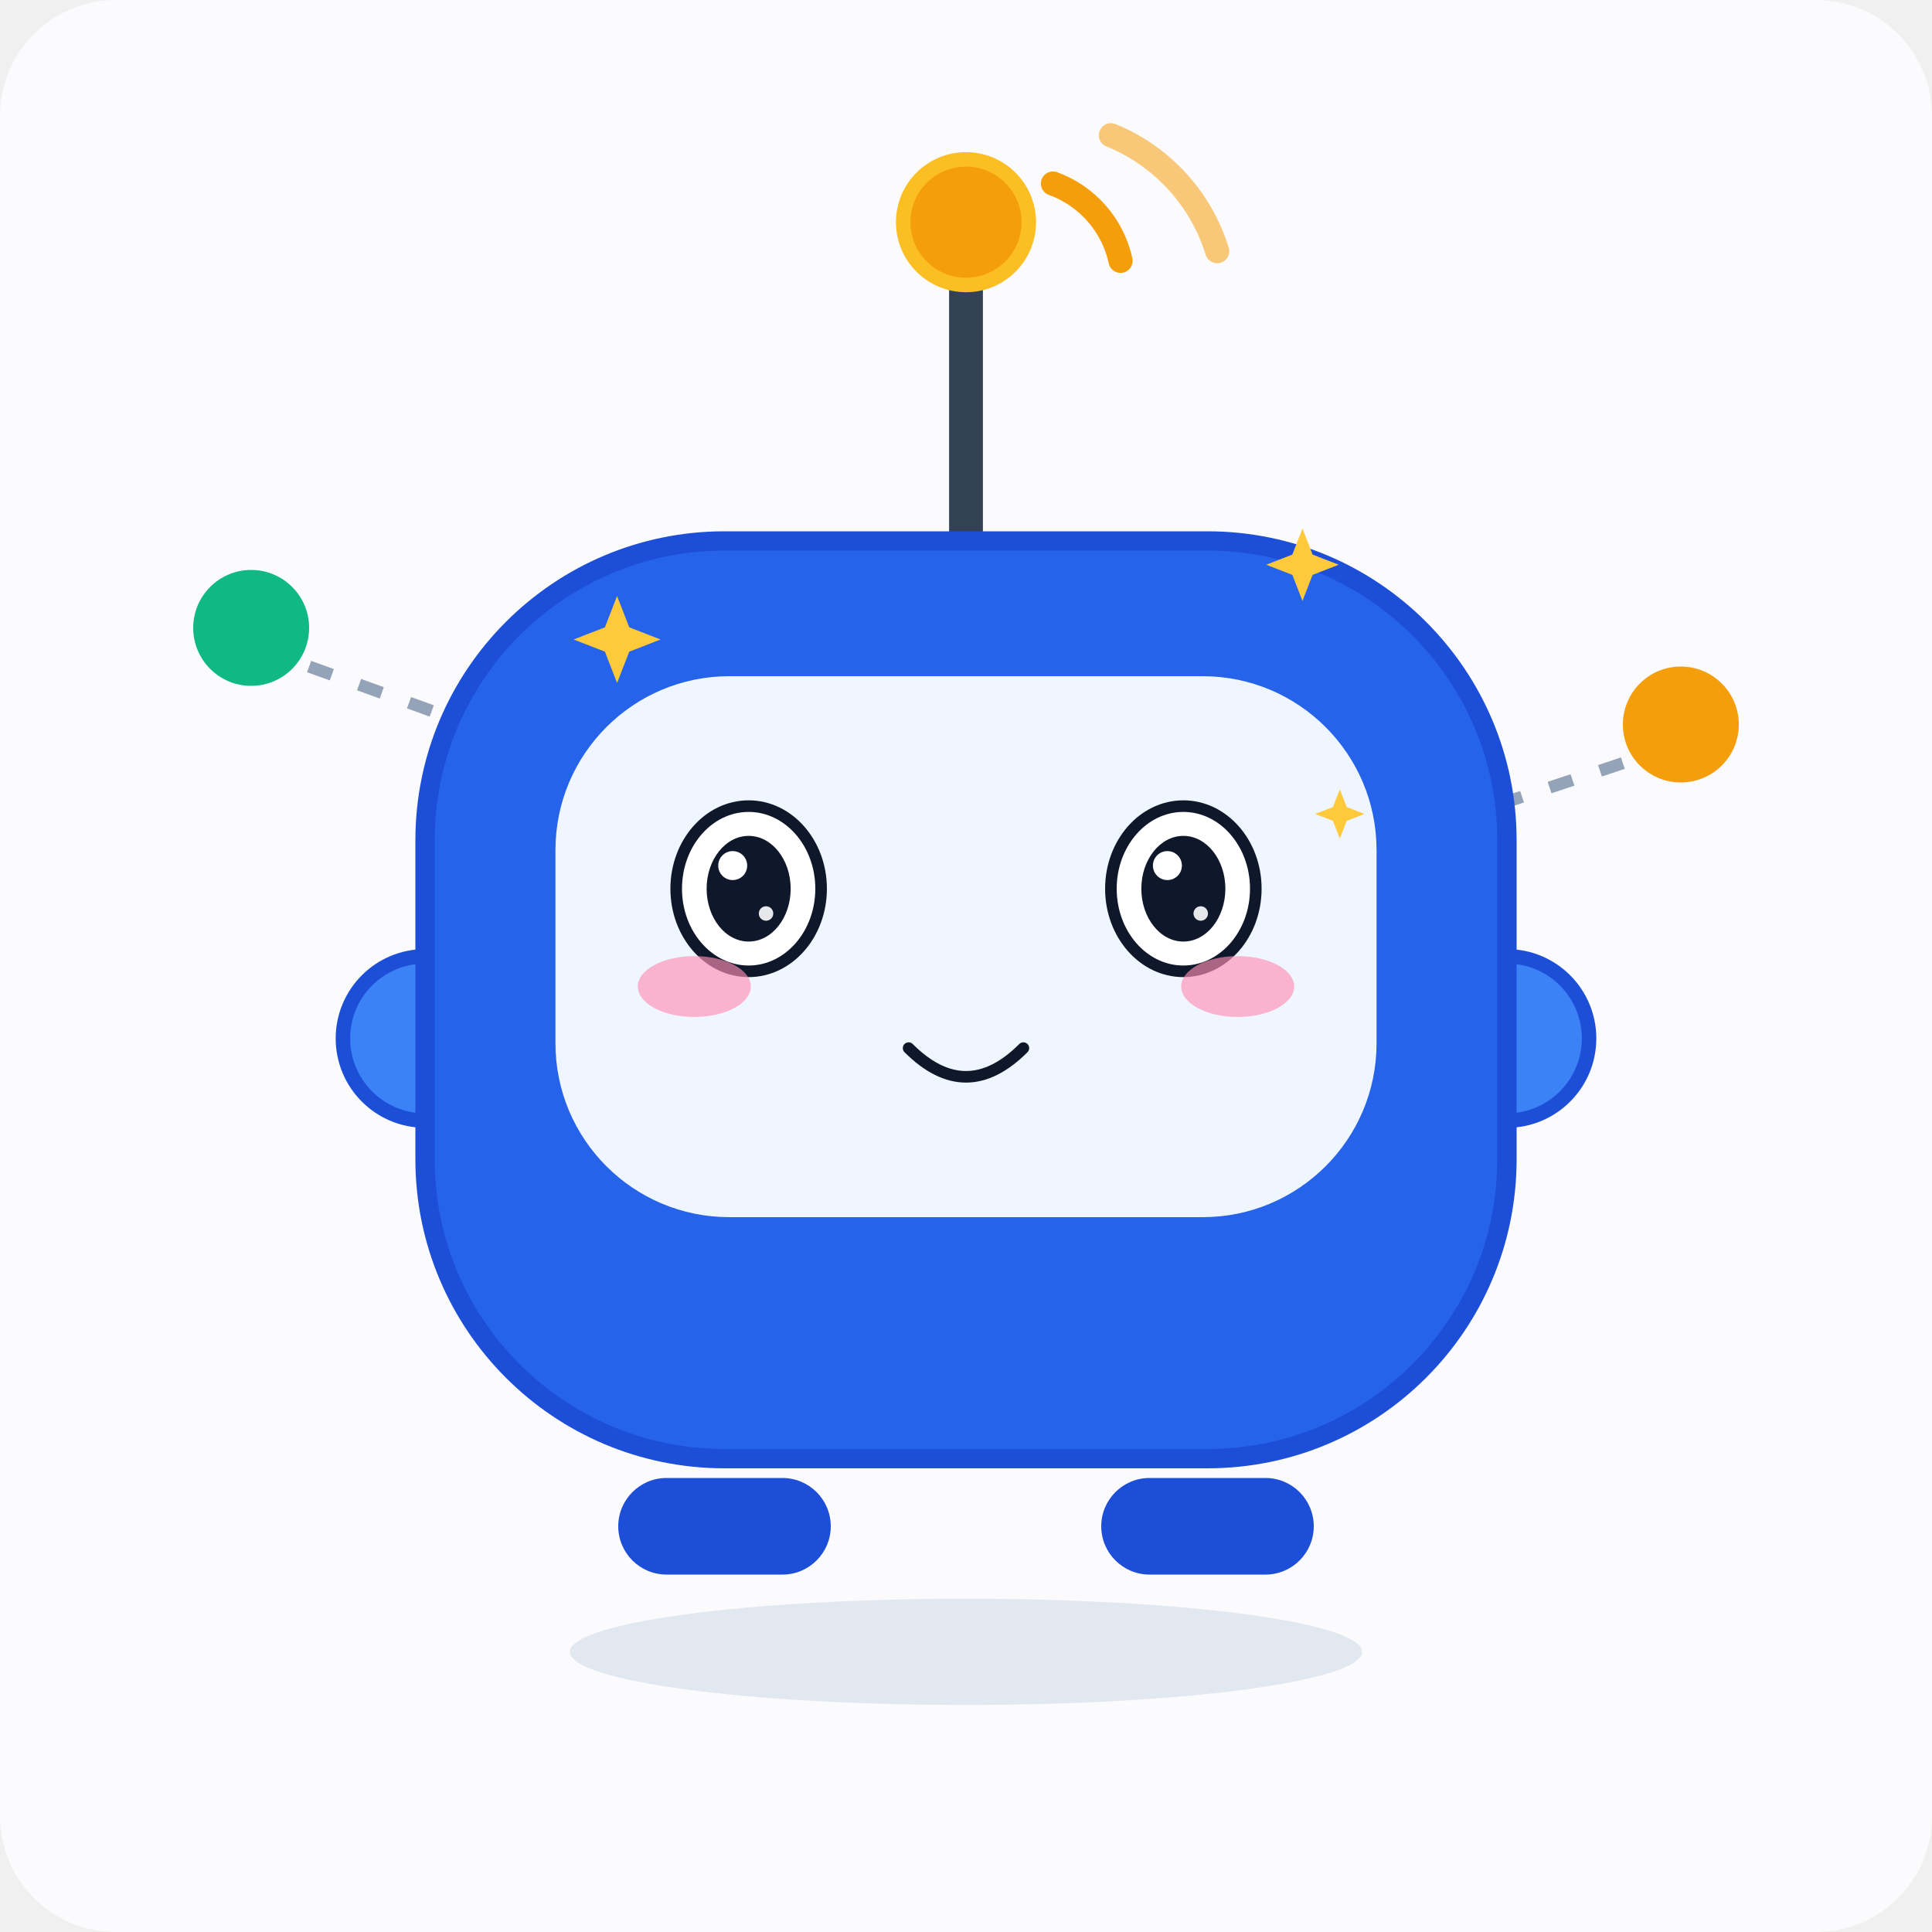
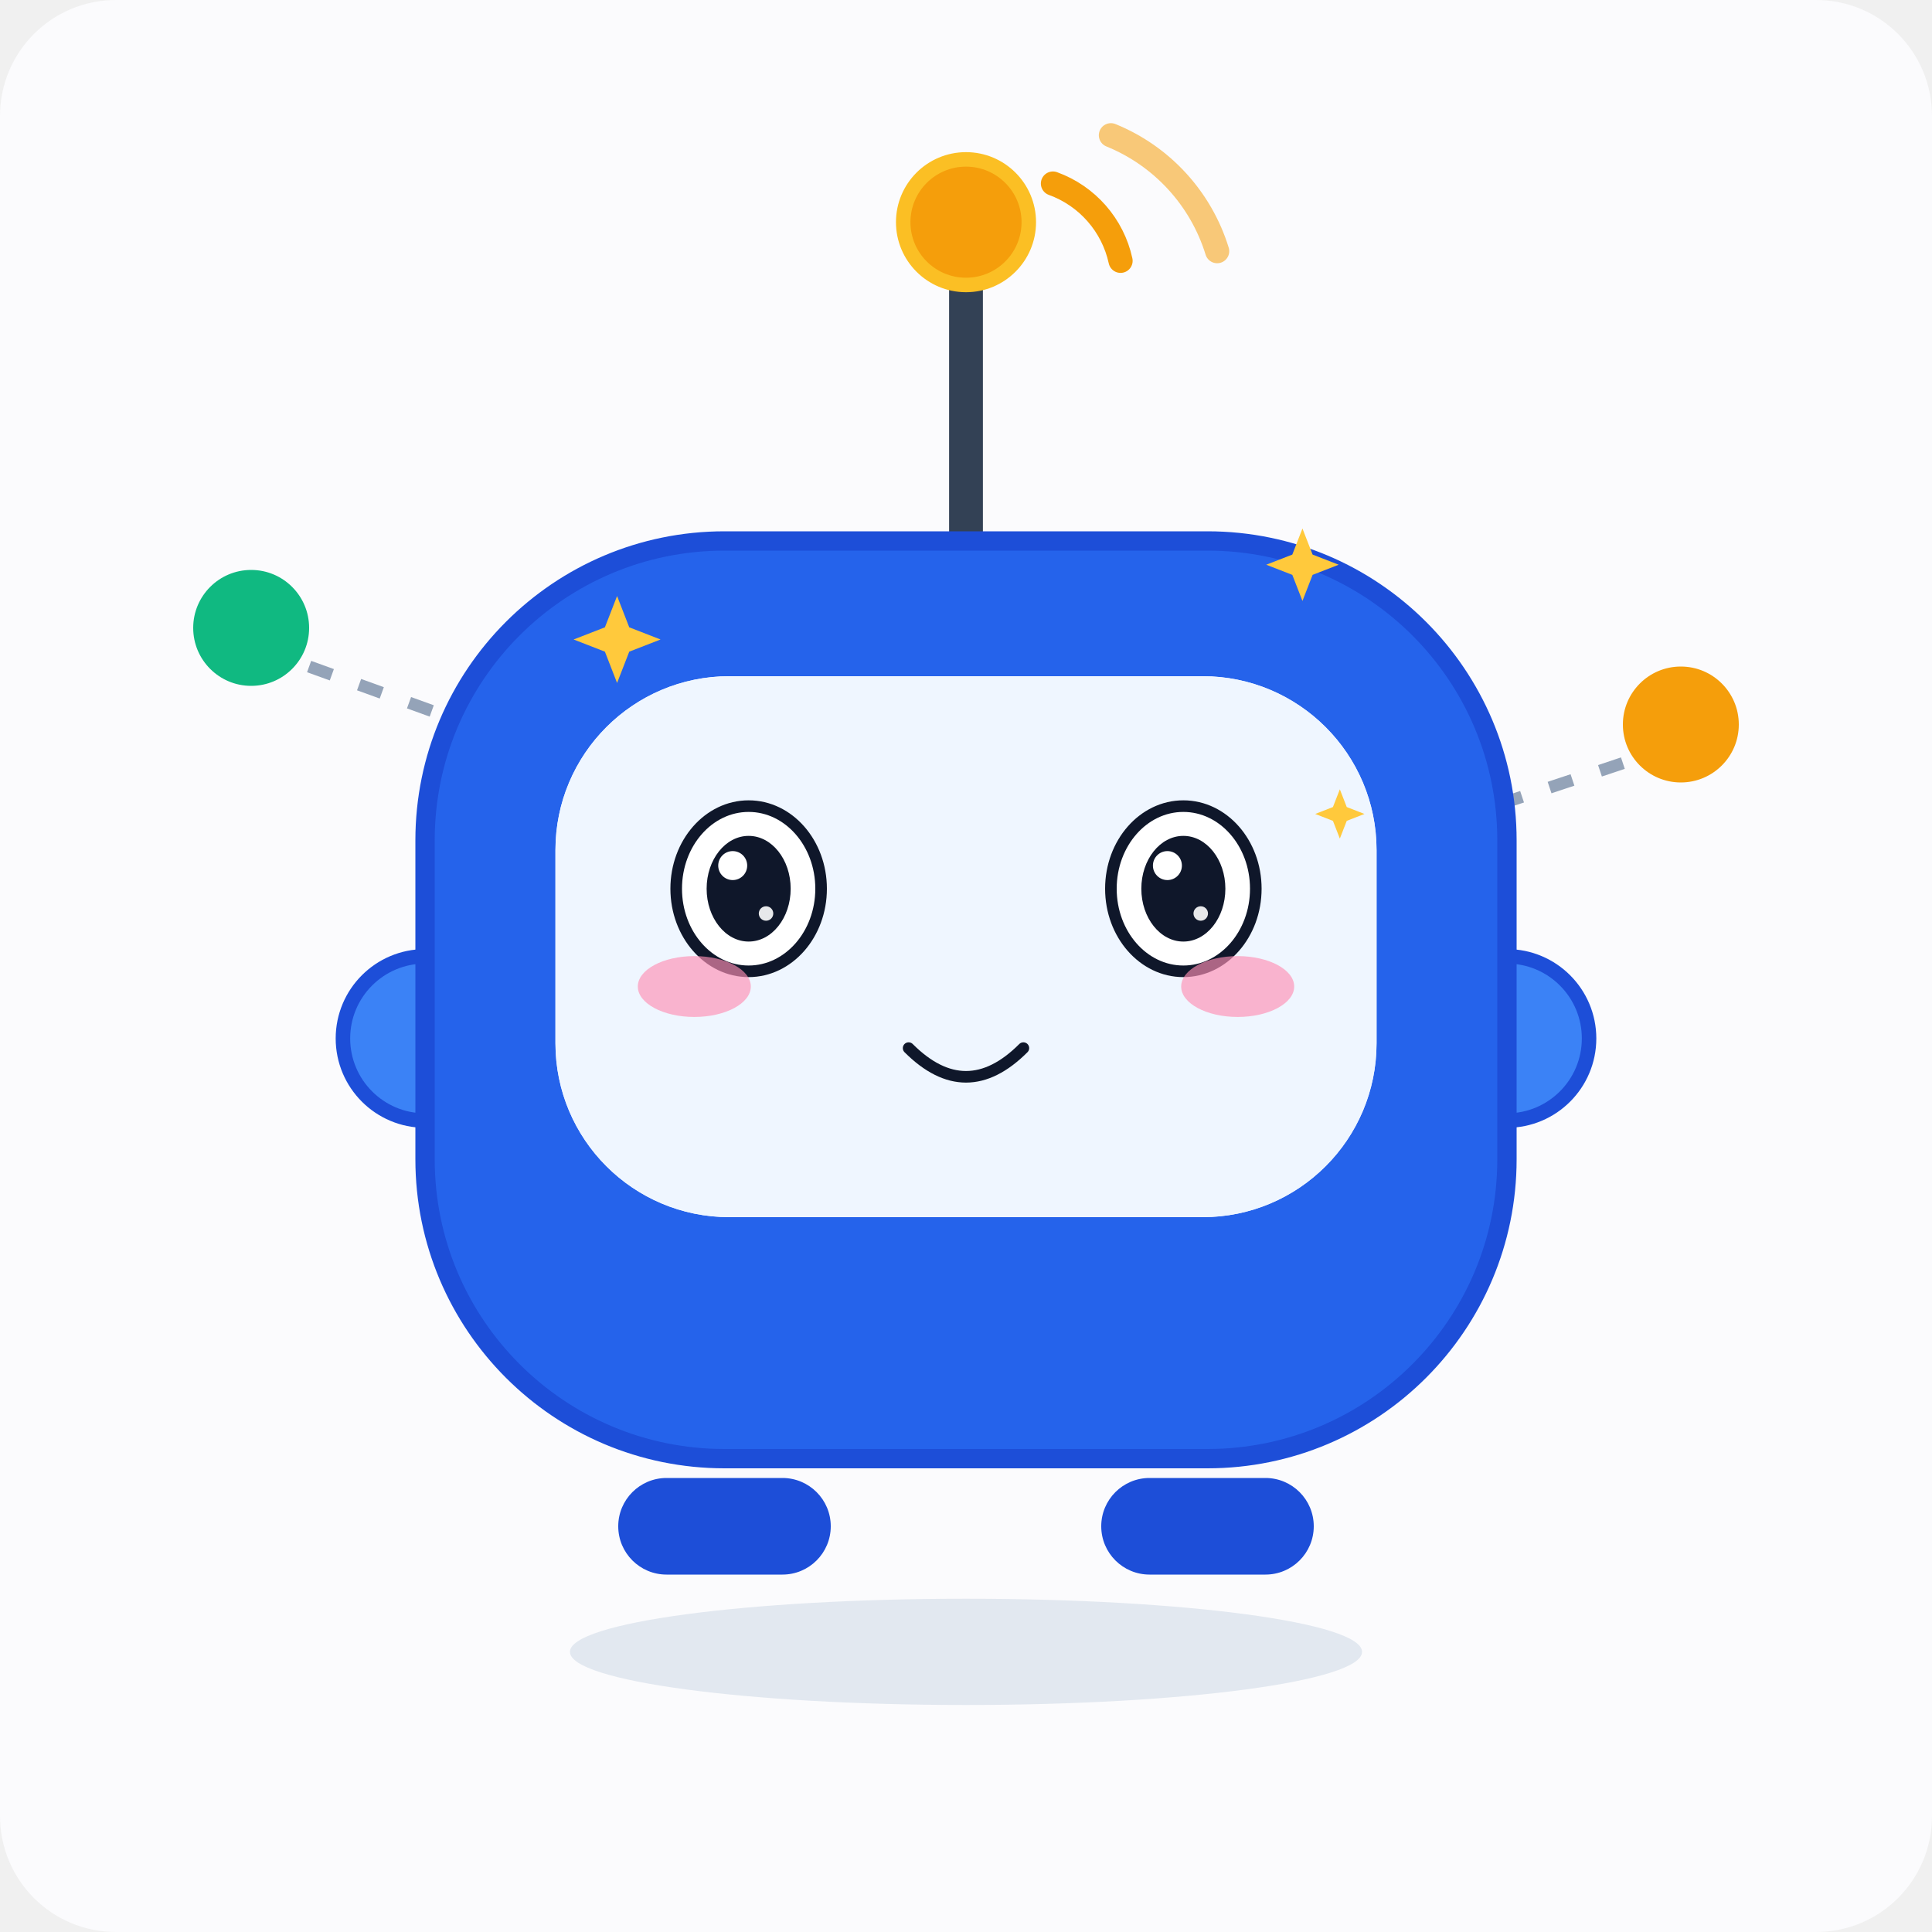
<svg xmlns="http://www.w3.org/2000/svg" viewBox="0 0 400 400" width="400" height="400" role="img" aria-label="IoT Bot · 卖萌 Cute">
  <style>
.ex-motion { animation: ex-hop 1.5s ease-in-out infinite; transform-box: fill-box; transform-origin: 50% 50%; }
.ex-anim-tear { animation: ex-tear 1.8s ease-in infinite; transform-box: fill-box; transform-origin: center; }
.ex-anim-sweat { animation: ex-tear 1.5s ease-in infinite; transform-box: fill-box; transform-origin: center; }
.ex-anim-heart { animation: ex-heart 2.2s ease-out infinite; transform-box: fill-box; transform-origin: center; }
.ex-anim-spark { animation: ex-spark 1.9s ease-in-out infinite; transform-box: fill-box; transform-origin: center; }
.ex-anim-rain { animation: ex-rain 1.4s linear infinite; transform-box: fill-box; transform-origin: center; }
.ex-anim-confetti { animation: ex-confetti 2.4s linear infinite; transform-box: fill-box; transform-origin: center; }
.ex-anim-pulse { animation: ex-pulse 1.6s ease-in-out infinite; transform-box: fill-box; transform-origin: center; }
.ex-anim-knock { animation: ex-knock 0.55s ease-in-out infinite; transform-box: fill-box; transform-origin: center; }
.ex-anim-knockline { animation: ex-knockline 0.55s ease-out infinite; transform-box: fill-box; transform-origin: center; }
.ex-anim-palm { animation: ex-palm 0.9s ease-in-out infinite; transform-box: fill-box; transform-origin: center; }
.ex-anim-steam { animation: ex-steam 1.8s ease-out infinite; transform-box: fill-box; transform-origin: center; }
.ex-anim-shock { animation: ex-shock 0.5s ease-in-out infinite; transform-box: fill-box; transform-origin: center; }
.ex-anim-please { animation: ex-please 1.4s ease-in-out infinite; transform-box: fill-box; transform-origin: center; }
.ex-anim-drift { animation: ex-drift 4.5s ease-in-out infinite; transform-box: fill-box; transform-origin: center; }
@keyframes ex-hop { 0%,100% { transform: translateY(0) rotate(0); } 50% { transform: translateY(-4.8px) rotate(2deg); } }
@keyframes ex-tear { 0% { transform: translateY(0); opacity: 0; } 18% { opacity: 1; } 100% { transform: translateY(16.5px); opacity: 0; } }
@keyframes ex-heart { 0% { transform: translateY(0) scale(.65); opacity: 0; } 20% { opacity: 1; } 100% { transform: translateY(-27px) scale(1.15); opacity: 0; } }
@keyframes ex-spark { 0%,100% { transform: scale(.6) rotate(0deg); opacity: .3; } 50% { transform: scale(1.15) rotate(25deg); opacity: 1; } }
@keyframes ex-rain { 0% { transform: translateY(0); opacity: 0; } 20% { opacity: 1; } 100% { transform: translateY(18px); opacity: 0; } }
@keyframes ex-confetti { 0% { transform: translateY(-5.25px) rotate(0deg); opacity: 1; } 100% { transform: translateY(24px) rotate(200deg); opacity: 0; } }
@keyframes ex-pulse { 0%,100% { transform: scale(1); opacity: .35; } 50% { transform: scale(1.18); opacity: .7; } }
@keyframes ex-knock { 0%,100% { transform: translateX(6.75px); } 35% { transform: translateX(0); } }
@keyframes ex-knockline { 0%,100% { transform: scaleX(.6); opacity: .35; } 35% { transform: scaleX(1); opacity: 1; } }
@keyframes ex-palm { 0%,100% { transform: translateY(0) rotate(0deg); } 50% { transform: translateY(-1.8px) rotate(-4deg); } }
@keyframes ex-steam { 0% { transform: translateY(0); opacity: .7; } 100% { transform: translateY(-13.5px); opacity: 0; } }
@keyframes ex-shock { 0%,100% { transform: scaleX(.7); opacity: .4; } 50% { transform: scaleX(1.25); opacity: 1; } }
@keyframes ex-please { 0%,100% { transform: translateY(0); } 50% { transform: translateY(-2.7px); } }
@keyframes ex-drift { 0%,100% { transform: translateY(0); } 50% { transform: translateY(-3px); } }
@media (prefers-reduced-motion: reduce) {
  .ex-motion, [class*="ex-anim-"] { animation: none !important; }
}
</style>
  <g class="ex-motion ex-cute">
    <g class="ex-base">
      <rect width="400" height="400" fill="#fbfbfd" rx="24" />
      <circle cx="52" cy="130" r="14" fill="#10b981" stroke="#fbfbfd" stroke-width="4" />
      <circle cx="348" cy="150" r="14" fill="#f59e0b" stroke="#fbfbfd" stroke-width="4" />
      <line x1="64" y1="138" x2="180" y2="180" stroke="#94a3b8" stroke-width="2.5" stroke-dasharray="5 6" />
      <line x1="336" y1="158" x2="222" y2="196" stroke="#94a3b8" stroke-width="2.5" stroke-dasharray="5 6" />
      <line x1="200" y1="112" x2="200" y2="58" stroke="#334155" stroke-width="7" stroke-linecap="round" />
      <circle cx="200" cy="46" r="13" fill="#f59e0b" stroke="#fbbf24" stroke-width="3" />
      <path d="M 218 38 A 22 22 0 0 1 232 54" fill="none" stroke="#f59e0b" stroke-width="5" stroke-linecap="round" />
      <path d="M 230 28 A 38 38 0 0 1 252 52" fill="none" stroke="#f59e0b" stroke-width="5" stroke-linecap="round" opacity="0.55" />
      <circle cx="88" cy="215" r="17" fill="#3b82f6" stroke="#1d4ed8" stroke-width="3" />
      <circle cx="312" cy="215" r="17" fill="#3b82f6" stroke="#1d4ed8" stroke-width="3" />
      <rect x="88" y="112" width="224" height="190" rx="62" fill="#2563eb" stroke="#1d4ed8" stroke-width="4" />
      <rect x="115" y="140" width="170" height="112" rx="36" fill="#eff6ff" />
+       <circle cx="155" cy="184" r="15" fill="#0f172a" />
+       <circle cx="245" cy="184" r="15" fill="#0f172a" />
+       <circle cx="160" cy="178" r="5" fill="#ffffff" />
+       <circle cx="250" cy="178" r="5" fill="#ffffff" />
+       <path d="M 172 206 Q 200 234 228 206" fill="none" stroke="#0f172a" stroke-width="6" stroke-linecap="round" />
+       <circle cx="200" cy="230" r="4" fill="#10b981" />
+       <circle cx="188" cy="230" r="4" fill="#f59e0b" />
+       <circle cx="212" cy="230" r="4" fill="#f59e0b" />
      <rect x="128" y="306" width="44" height="20" rx="10" fill="#1d4ed8" />
      <rect x="228" y="306" width="44" height="20" rx="10" fill="#1d4ed8" />
      <ellipse cx="200" cy="342" rx="82" ry="11" fill="#e2e8f0" />
    </g>
    <g class="ex-face">
+       <rect x="115" y="140" width="170" height="112" rx="36" fill="#EFF6FF" />
      <ellipse cx="155" cy="184" rx="15" ry="17.1" fill="#FFFFFF" stroke="#0F172A" stroke-width="2.4" />
      <ellipse cx="155" cy="184" rx="8.7" ry="10.94" fill="#0F172A" />
      <circle cx="151.7" cy="179.21" r="3" fill="#FFFFFF" />
      <circle cx="158.6" cy="189.13" r="1.5" fill="#FFFFFF" opacity=".9" />
      <ellipse cx="245" cy="184" rx="15" ry="17.1" fill="#FFFFFF" stroke="#0F172A" stroke-width="2.4" />
      <ellipse cx="245" cy="184" rx="8.7" ry="10.94" fill="#0F172A" />
      <circle cx="241.7" cy="179.21" r="3" fill="#FFFFFF" />
      <circle cx="248.6" cy="189.13" r="1.5" fill="#FFFFFF" opacity=".9" />
      <path d="M 188.12,217 Q 200,228.88 211.88,217" fill="none" stroke="#0F172A" stroke-width="2.4" stroke-linecap="round" />
      <ellipse class="ex-anim-pulse" cx="143.75" cy="204.25" rx="11.7" ry="6.3" fill="#FF8FB3" opacity="0.65" />
      <ellipse class="ex-anim-pulse" cx="256.25" cy="204.25" rx="11.7" ry="6.3" fill="#FF8FB3" opacity="0.65" />
      <path class="ex-anim-spark" style="animation-delay:0.0s" d="M 127.76,123.4 L 130.28,129.88 L 136.76,132.4 L 130.28,134.92 L 127.76,141.4 L 125.24,134.92 L 118.76,132.4 L 125.24,129.88 Z" fill="#FFC93C" />
      <path class="ex-anim-spark" style="animation-delay:0.4s" d="M 269.66,109.42 L 271.76,114.82 L 277.16,116.92 L 271.76,119.02 L 269.66,124.42 L 267.56,119.02 L 262.16,116.92 L 267.56,114.82 Z" fill="#FFC93C" />
      <path class="ex-anim-spark" style="animation-delay:0.8s" d="M 277.4,163.42 L 278.83,167.09 L 282.5,168.52 L 278.83,169.95 L 277.4,173.62 L 275.97,169.95 L 272.3,168.52 L 275.97,167.09 Z" fill="#FFC93C" />
    </g>
  </g>
</svg>
